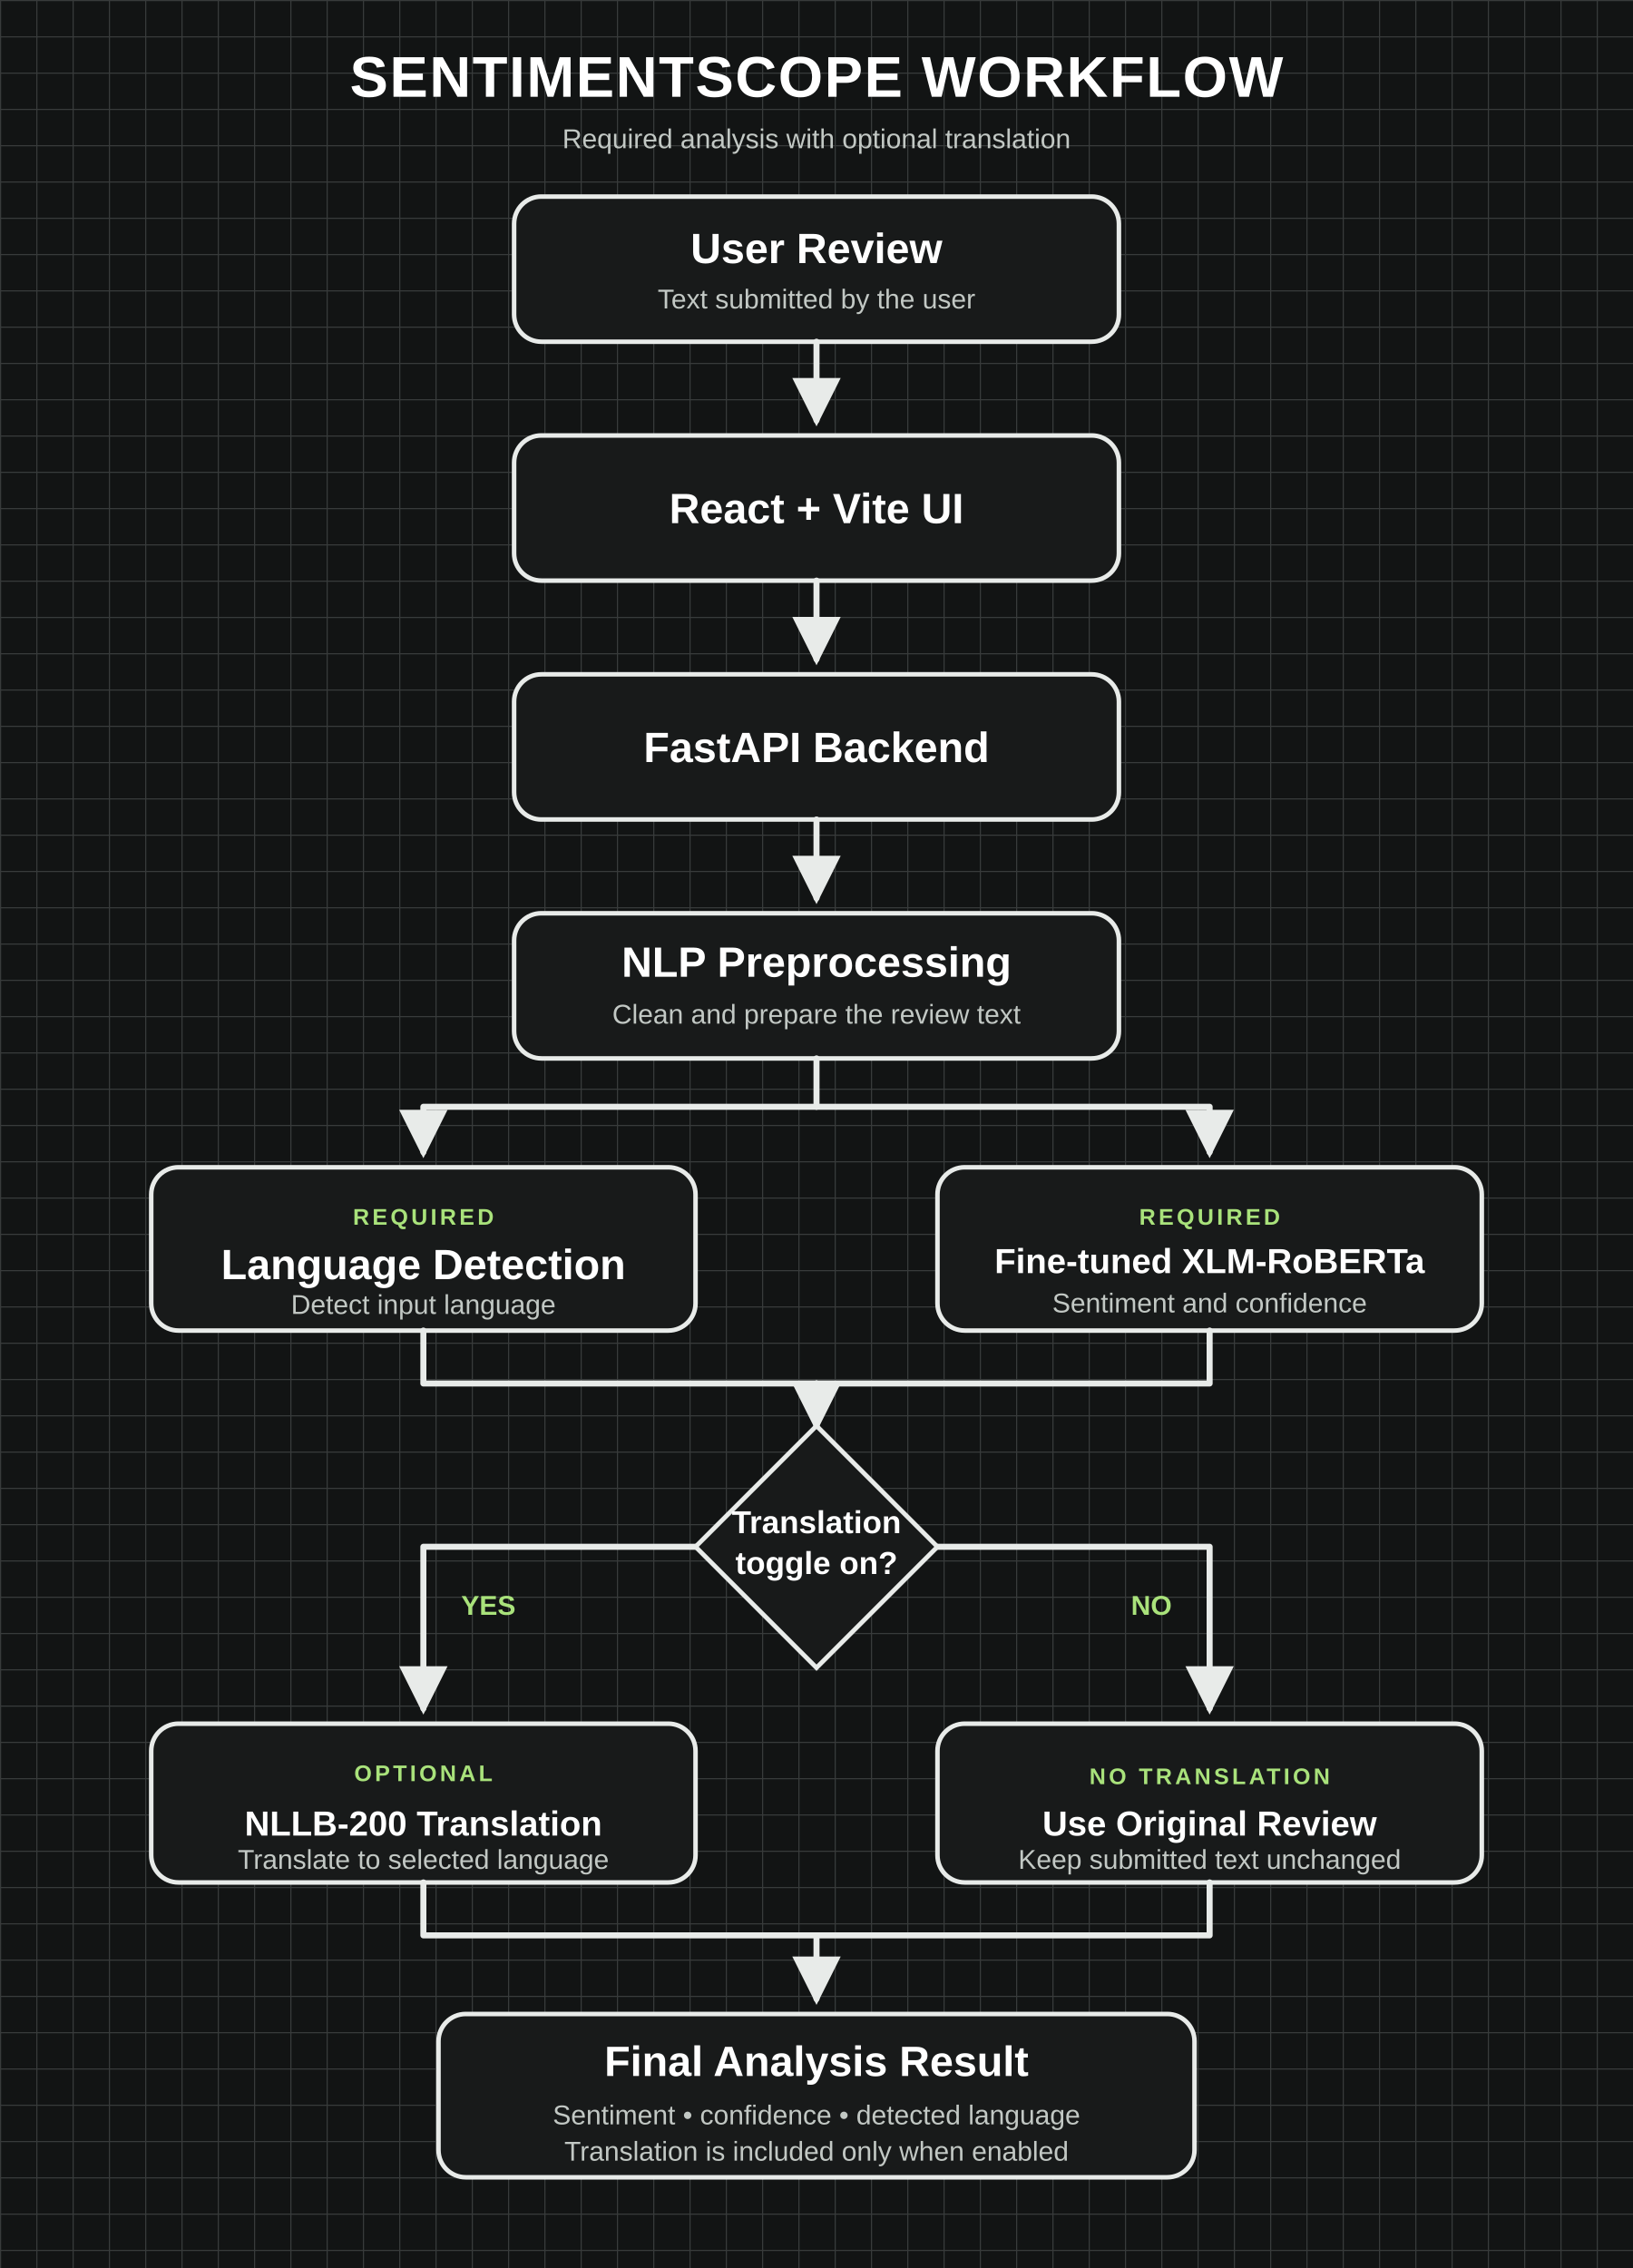
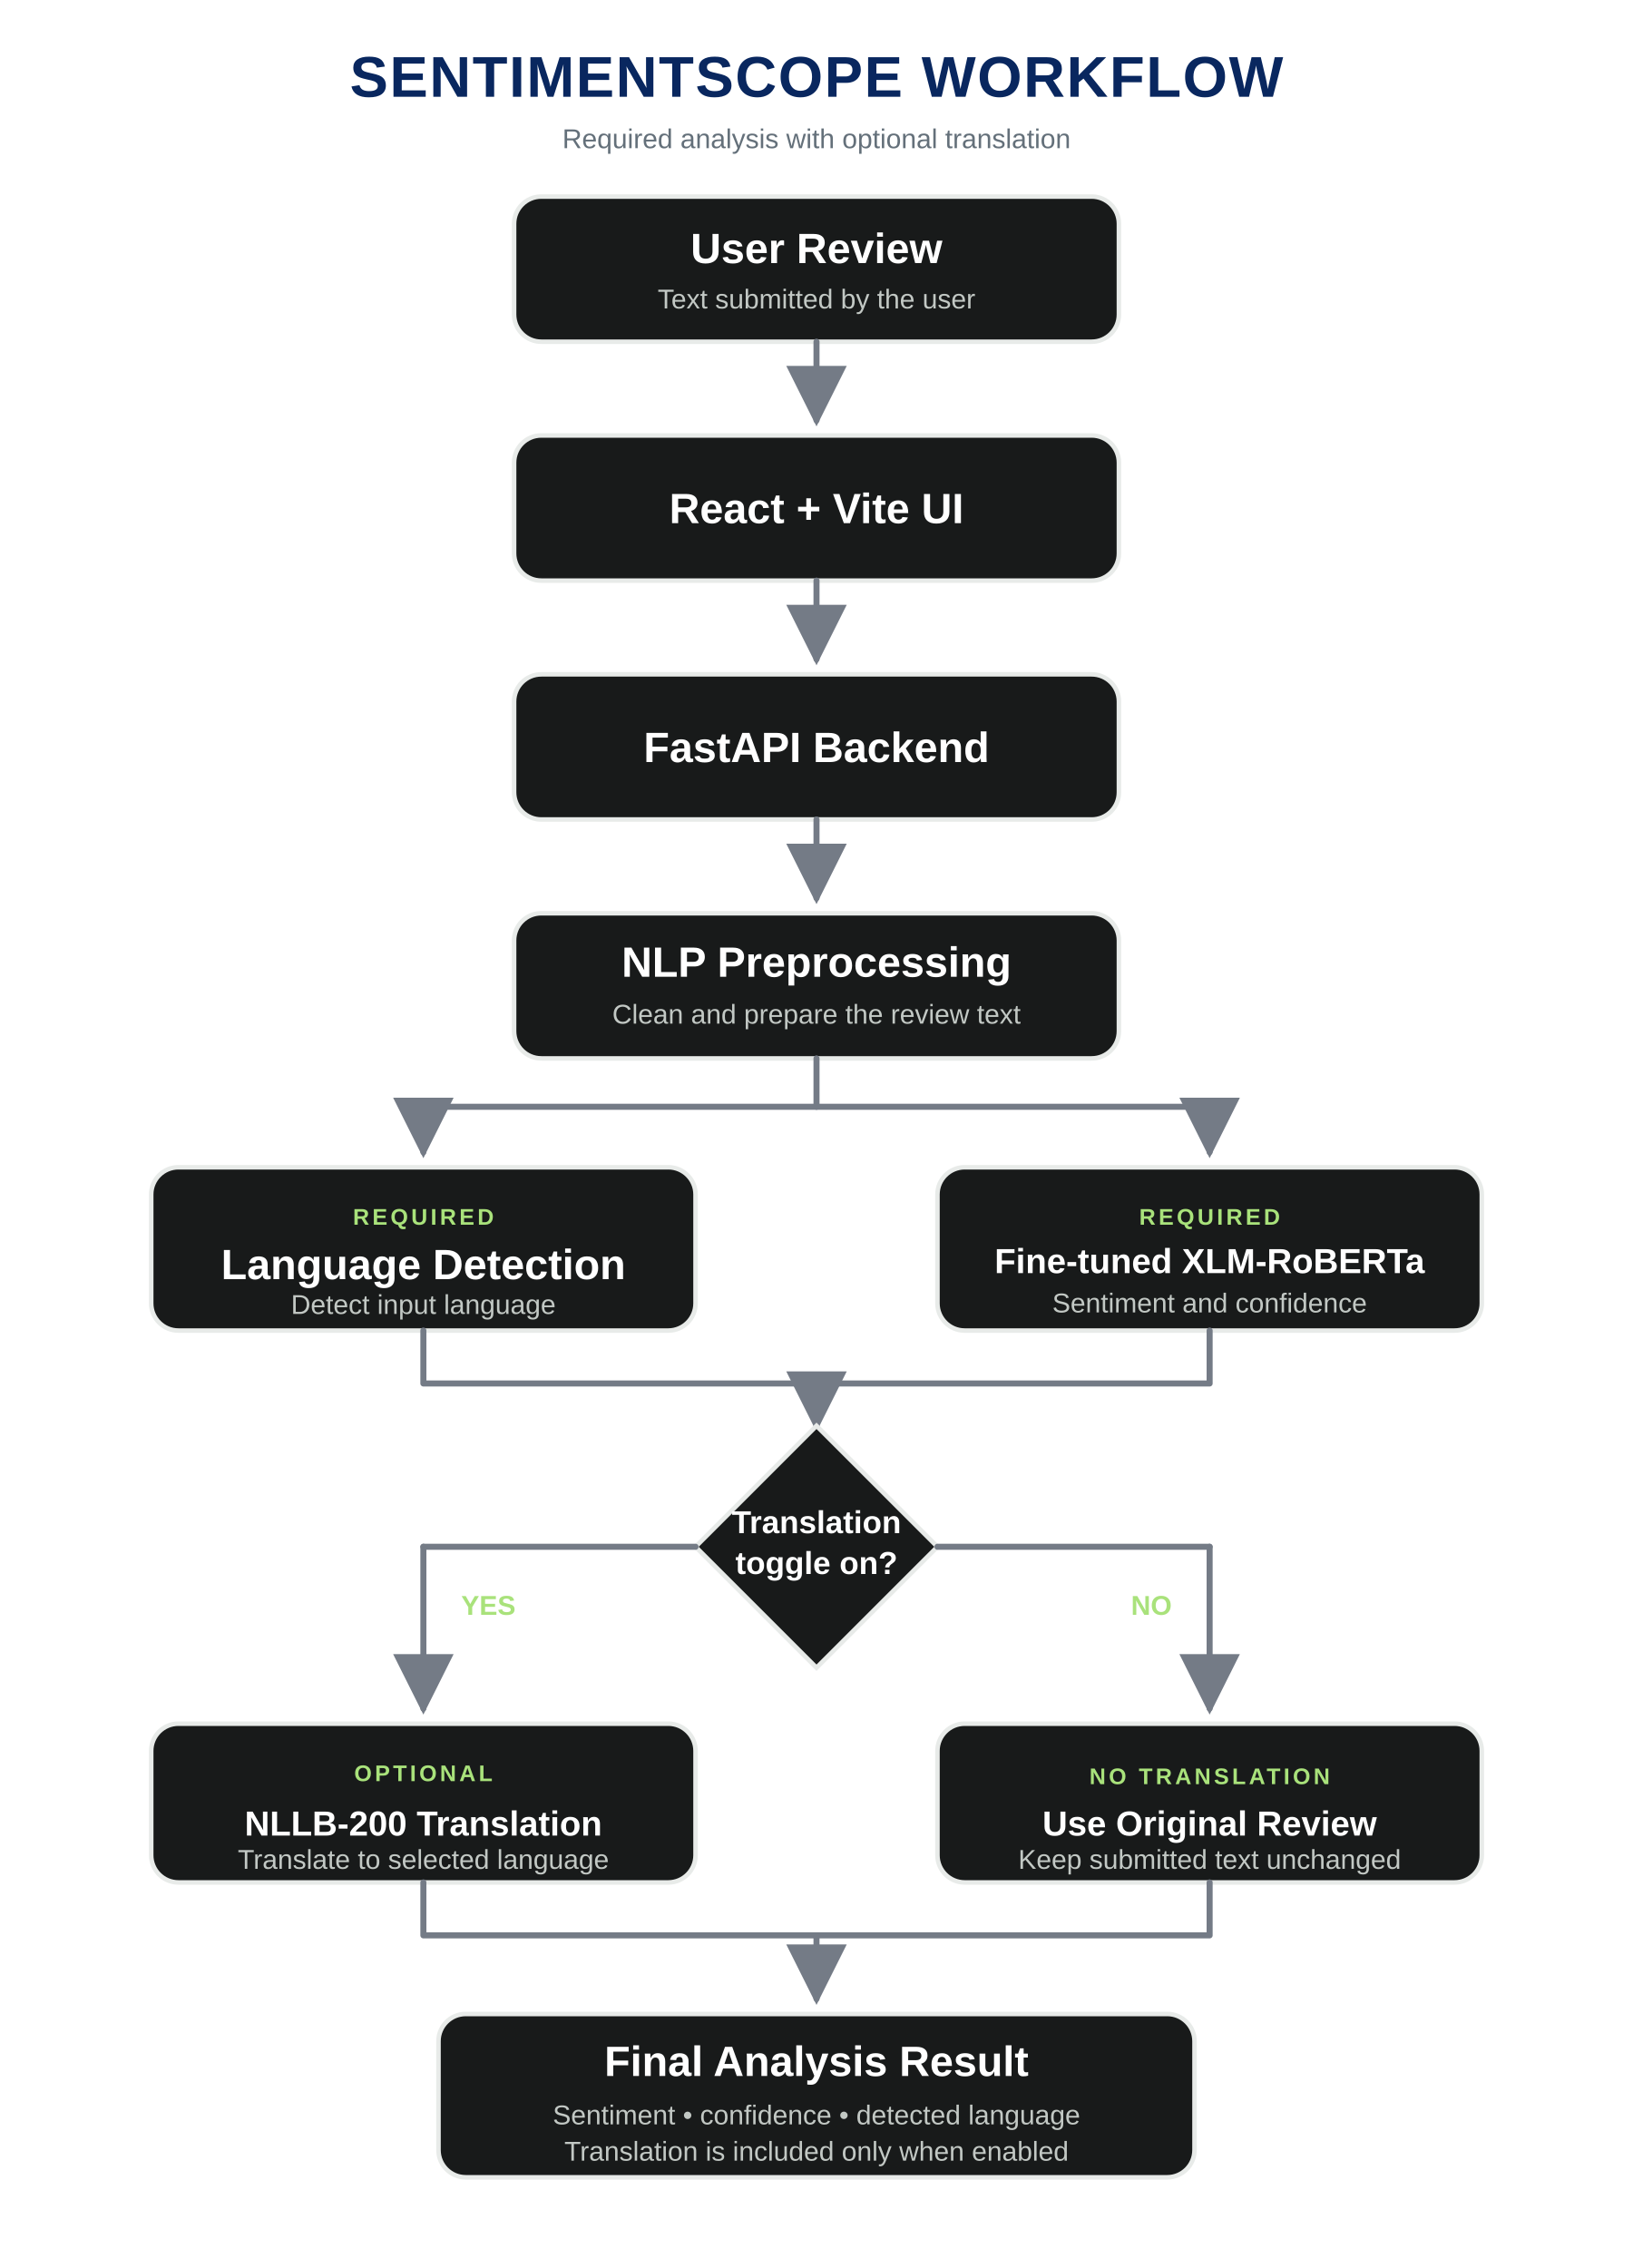
<svg xmlns="http://www.w3.org/2000/svg" width="1080" height="1500" viewBox="0 0 1080 1500" role="img" aria-labelledby="title description">
  <defs>
    <pattern id="grid" width="24" height="24" patternUnits="userSpaceOnUse">
      <rect width="24" height="24" fill="#121414" />
      <path d="M24 0H0V24" fill="none" stroke="#383b3b" stroke-width="1.5" />
    </pattern>
-     <marker id="arrow" markerWidth="8" markerHeight="8" refX="7" refY="4" orient="auto">
-       <path d="M0 0L8 4L0 8Z" fill="#e8ebe9" />
+     <marker id="arrow" markerWidth="10" markerHeight="10" refX="9" refY="5" orient="auto">
+       <path d="M0 0L10 5L0 10Z" fill="#747b86" />
    </marker>
    <style>
      .node { fill: #181a1a; stroke: #e8ebe9; stroke-width: 3; }
-       .line { fill: none; stroke: #e8ebe9; stroke-width: 4; stroke-linejoin: round; stroke-linecap: round; }
-       .arrow { fill: none; stroke: #e8ebe9; stroke-width: 4; stroke-linejoin: round; stroke-linecap: round; marker-end: url(#arrow); }
-       .heading { fill: #ffffff; font: 700 38px Arial, sans-serif; text-anchor: middle; letter-spacing: 1px; }
+       .line { fill: none; stroke: #747b86; stroke-width: 4; stroke-linejoin: round; stroke-linecap: round; }
+       .arrow { fill: none; stroke: #747b86; stroke-width: 4; stroke-linejoin: round; stroke-linecap: round; marker-end: url(#arrow); }
+       .heading { fill: #09275f; font: 700 38px Arial, sans-serif; text-anchor: middle; letter-spacing: 1px; }
      .title { fill: #ffffff; font: 700 28px Arial, sans-serif; text-anchor: middle; }
      .title-small { fill: #ffffff; font: 700 23px Arial, sans-serif; text-anchor: middle; }
      .caption { fill: #c2c8c4; font: 18px Arial, sans-serif; text-anchor: middle; }
+       .subtitle { fill: #64707a; font: 18px Arial, sans-serif; text-anchor: middle; }
      .tag { fill: #a9e27b; font: 700 15px Arial, sans-serif; text-anchor: middle; letter-spacing: 2px; }
      .decision { fill: #ffffff; font: 700 21px Arial, sans-serif; text-anchor: middle; }
      .choice { fill: #a9e27b; font: 700 18px Arial, sans-serif; }
    </style>
  </defs>
-   <rect width="1080" height="1500" fill="url(#grid)" />
+   <rect width="1080" height="1500" fill="#ffffff" />
  <text x="540" y="64" class="heading">SENTIMENTSCOPE WORKFLOW</text>
-   <text x="540" y="98" class="caption">Required analysis with optional translation</text>
+   <text x="540" y="98" class="subtitle">Required analysis with optional translation</text>
  <rect x="340" y="130" width="400" height="96" rx="18" class="node" />
  <text x="540" y="174" class="title">User Review</text>
  <text x="540" y="204" class="caption">Text submitted by the user</text>
  <path d="M540 226V278" class="arrow" />
  <rect x="340" y="288" width="400" height="96" rx="18" class="node" />
  <text x="540" y="346" class="title">React + Vite UI</text>
  <path d="M540 384V436" class="arrow" />
  <rect x="340" y="446" width="400" height="96" rx="18" class="node" />
  <text x="540" y="504" class="title">FastAPI Backend</text>
  <path d="M540 542V594" class="arrow" />
  <rect x="340" y="604" width="400" height="96" rx="18" class="node" />
  <text x="540" y="646" class="title">NLP Preprocessing</text>
  <text x="540" y="677" class="caption">Clean and prepare the review text</text>
-   <path d="M540 700V732H280V762" class="arrow" />
-   <path d="M540 732H800V762" class="arrow" />
+   <path d="M540 700V732H280" class="line" />
+   <path d="M280 732V762" class="arrow" />
+   <path d="M540 732H800" class="line" />
+   <path d="M800 732V762" class="arrow" />
  <rect x="100" y="772" width="360" height="108" rx="18" class="node" />
  <text x="280" y="810" class="tag">REQUIRED</text>
  <text x="280" y="846" class="title">Language Detection</text>
  <text x="280" y="869" class="caption">Detect input language</text>
  <rect x="620" y="772" width="360" height="108" rx="18" class="node" />
  <text x="800" y="810" class="tag">REQUIRED</text>
  <text x="800" y="842" class="title-small">Fine-tuned XLM-RoBERTa</text>
  <text x="800" y="868" class="caption">Sentiment and confidence</text>
  <path d="M280 880V915H540" class="line" />
  <path d="M800 880V915H540" class="line" />
  <path d="M540 915V943" class="arrow" />
  <polygon points="540,943 620,1023 540,1103 460,1023" class="node" />
  <text x="540" y="1014" class="decision">Translation</text>
  <text x="540" y="1041" class="decision">toggle on?</text>
-   <path d="M460 1023H280V1130" class="arrow" />
+   <path d="M460 1023H280" class="line" />
+   <path d="M280 1023V1130" class="arrow" />
  <text x="305" y="1068" class="choice">YES</text>
-   <path d="M620 1023H800V1130" class="arrow" />
+   <path d="M620 1023H800" class="line" />
+   <path d="M800 1023V1130" class="arrow" />
  <text x="748" y="1068" class="choice">NO</text>
  <rect x="100" y="1140" width="360" height="105" rx="18" class="node" />
  <text x="280" y="1178" class="tag">OPTIONAL</text>
  <text x="280" y="1214" class="title-small">NLLB-200 Translation</text>
  <text x="280" y="1236" class="caption">Translate to selected language</text>
  <rect x="620" y="1140" width="360" height="105" rx="18" class="node" />
  <text x="800" y="1180" class="tag">NO TRANSLATION</text>
  <text x="800" y="1214" class="title-small">Use Original Review</text>
  <text x="800" y="1236" class="caption">Keep submitted text unchanged</text>
  <path d="M280 1245V1280H540" class="line" />
  <path d="M800 1245V1280H540" class="line" />
  <path d="M540 1280V1322" class="arrow" />
  <rect x="290" y="1332" width="500" height="108" rx="18" class="node" />
  <text x="540" y="1373" class="title">Final Analysis Result</text>
  <text x="540" y="1405" class="caption">Sentiment • confidence • detected language</text>
  <text x="540" y="1429" class="caption">Translation is included only when enabled</text>
</svg>
